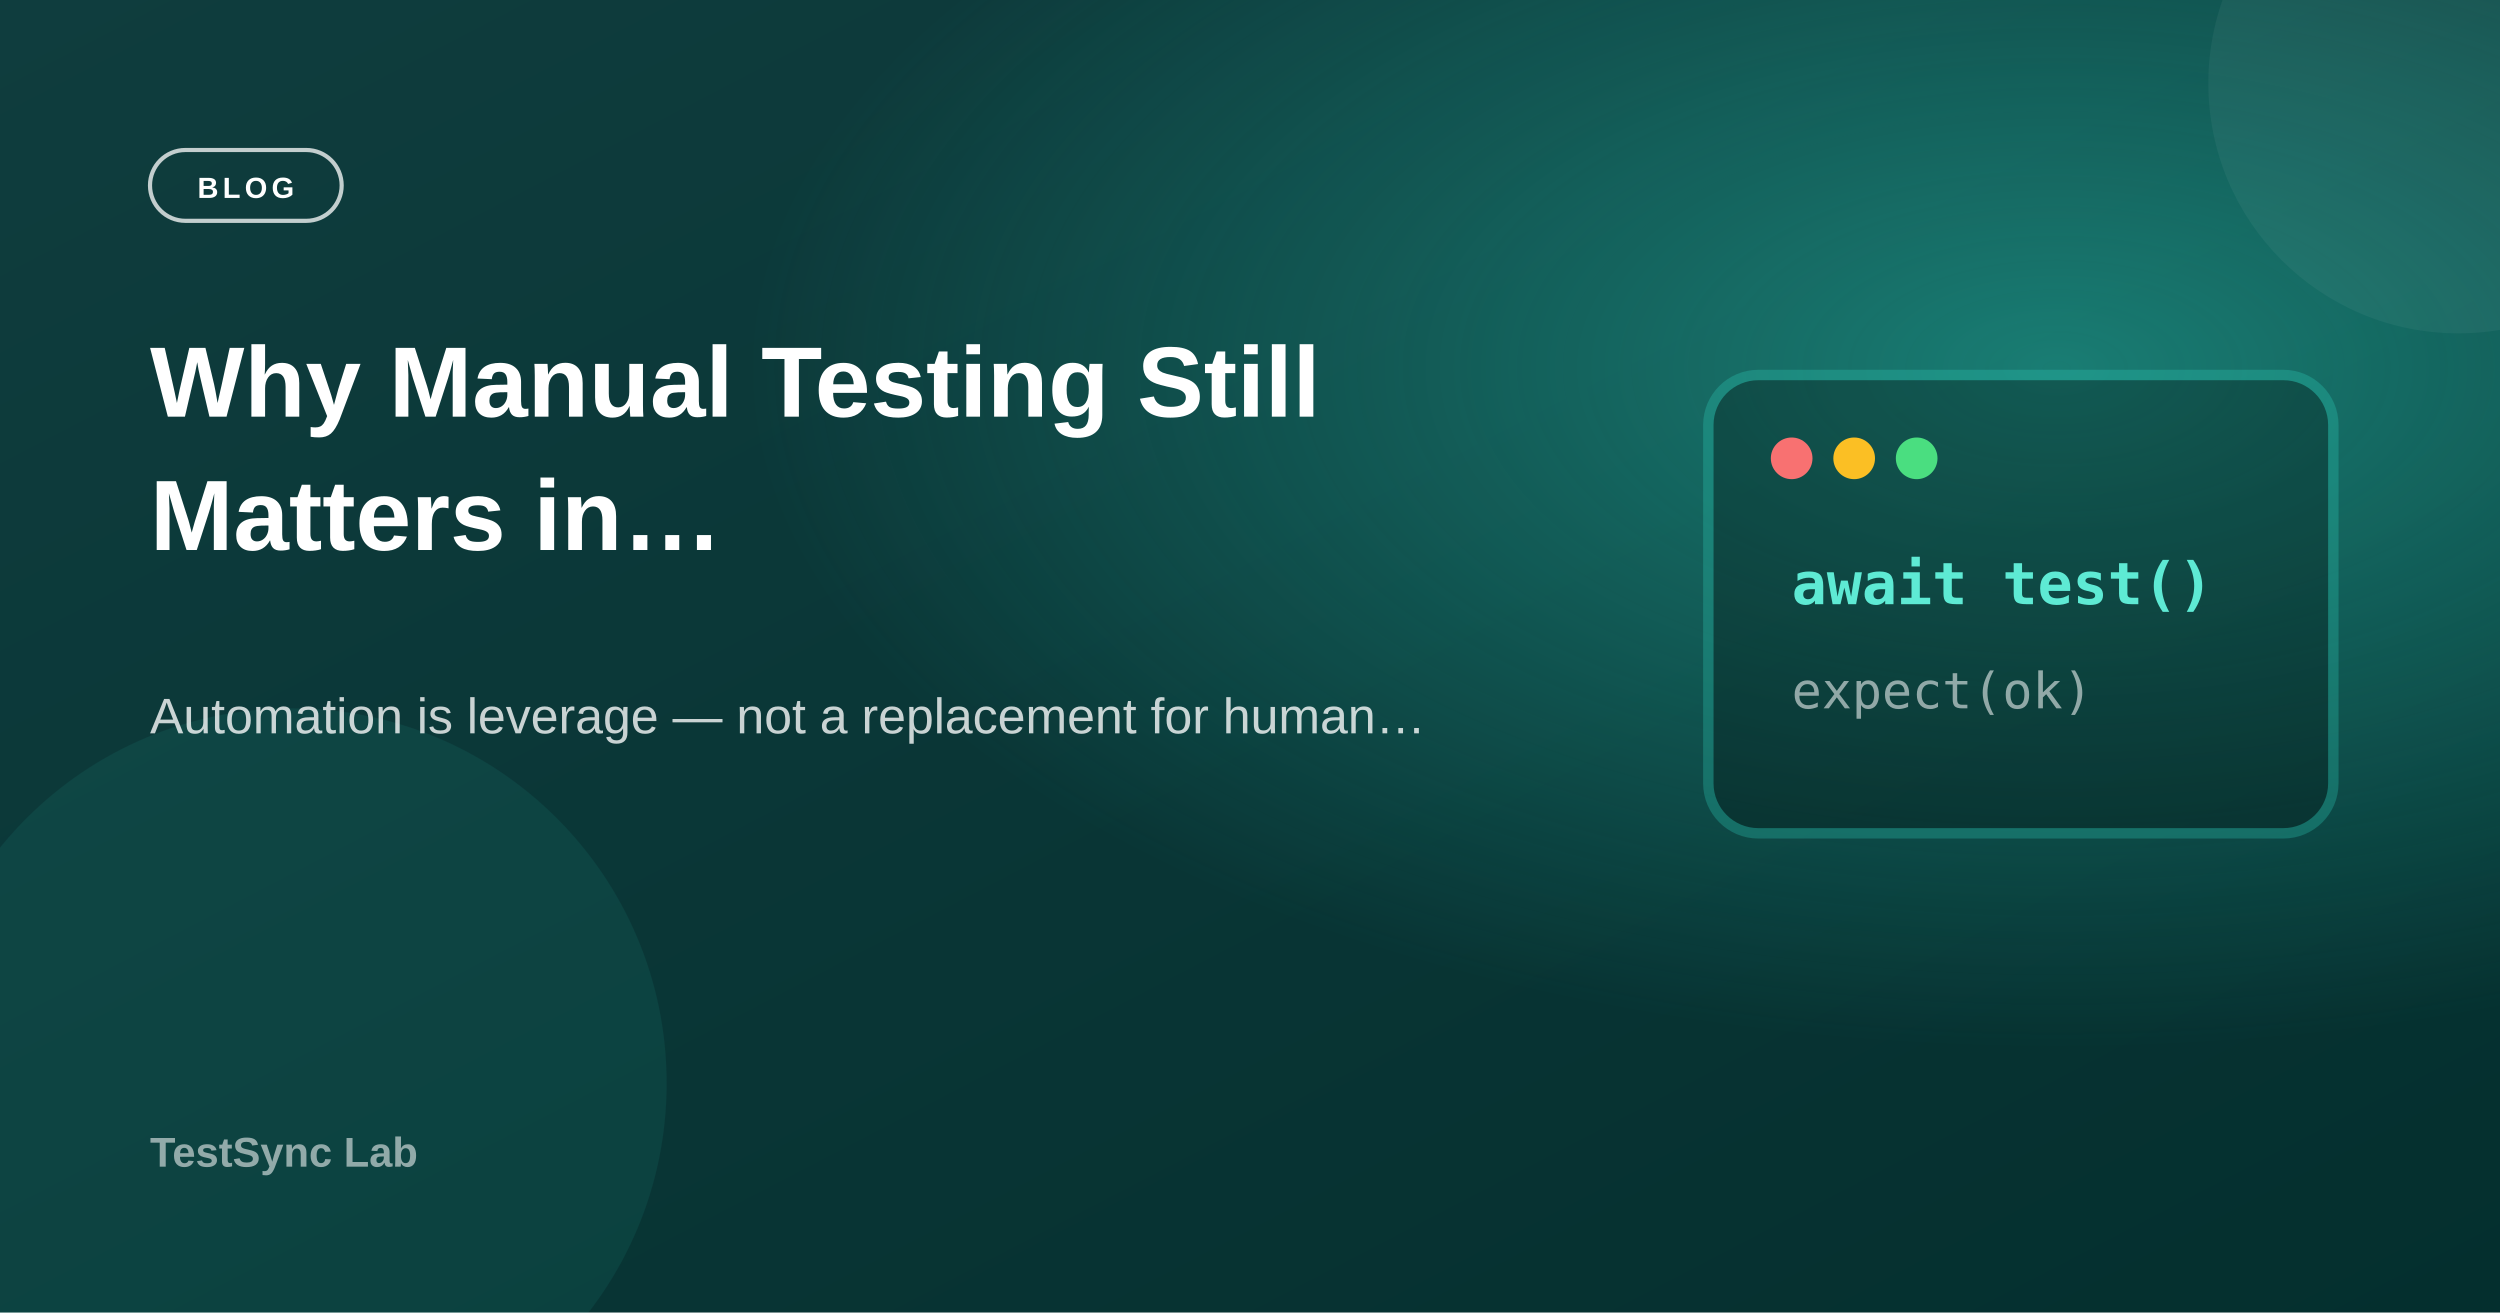
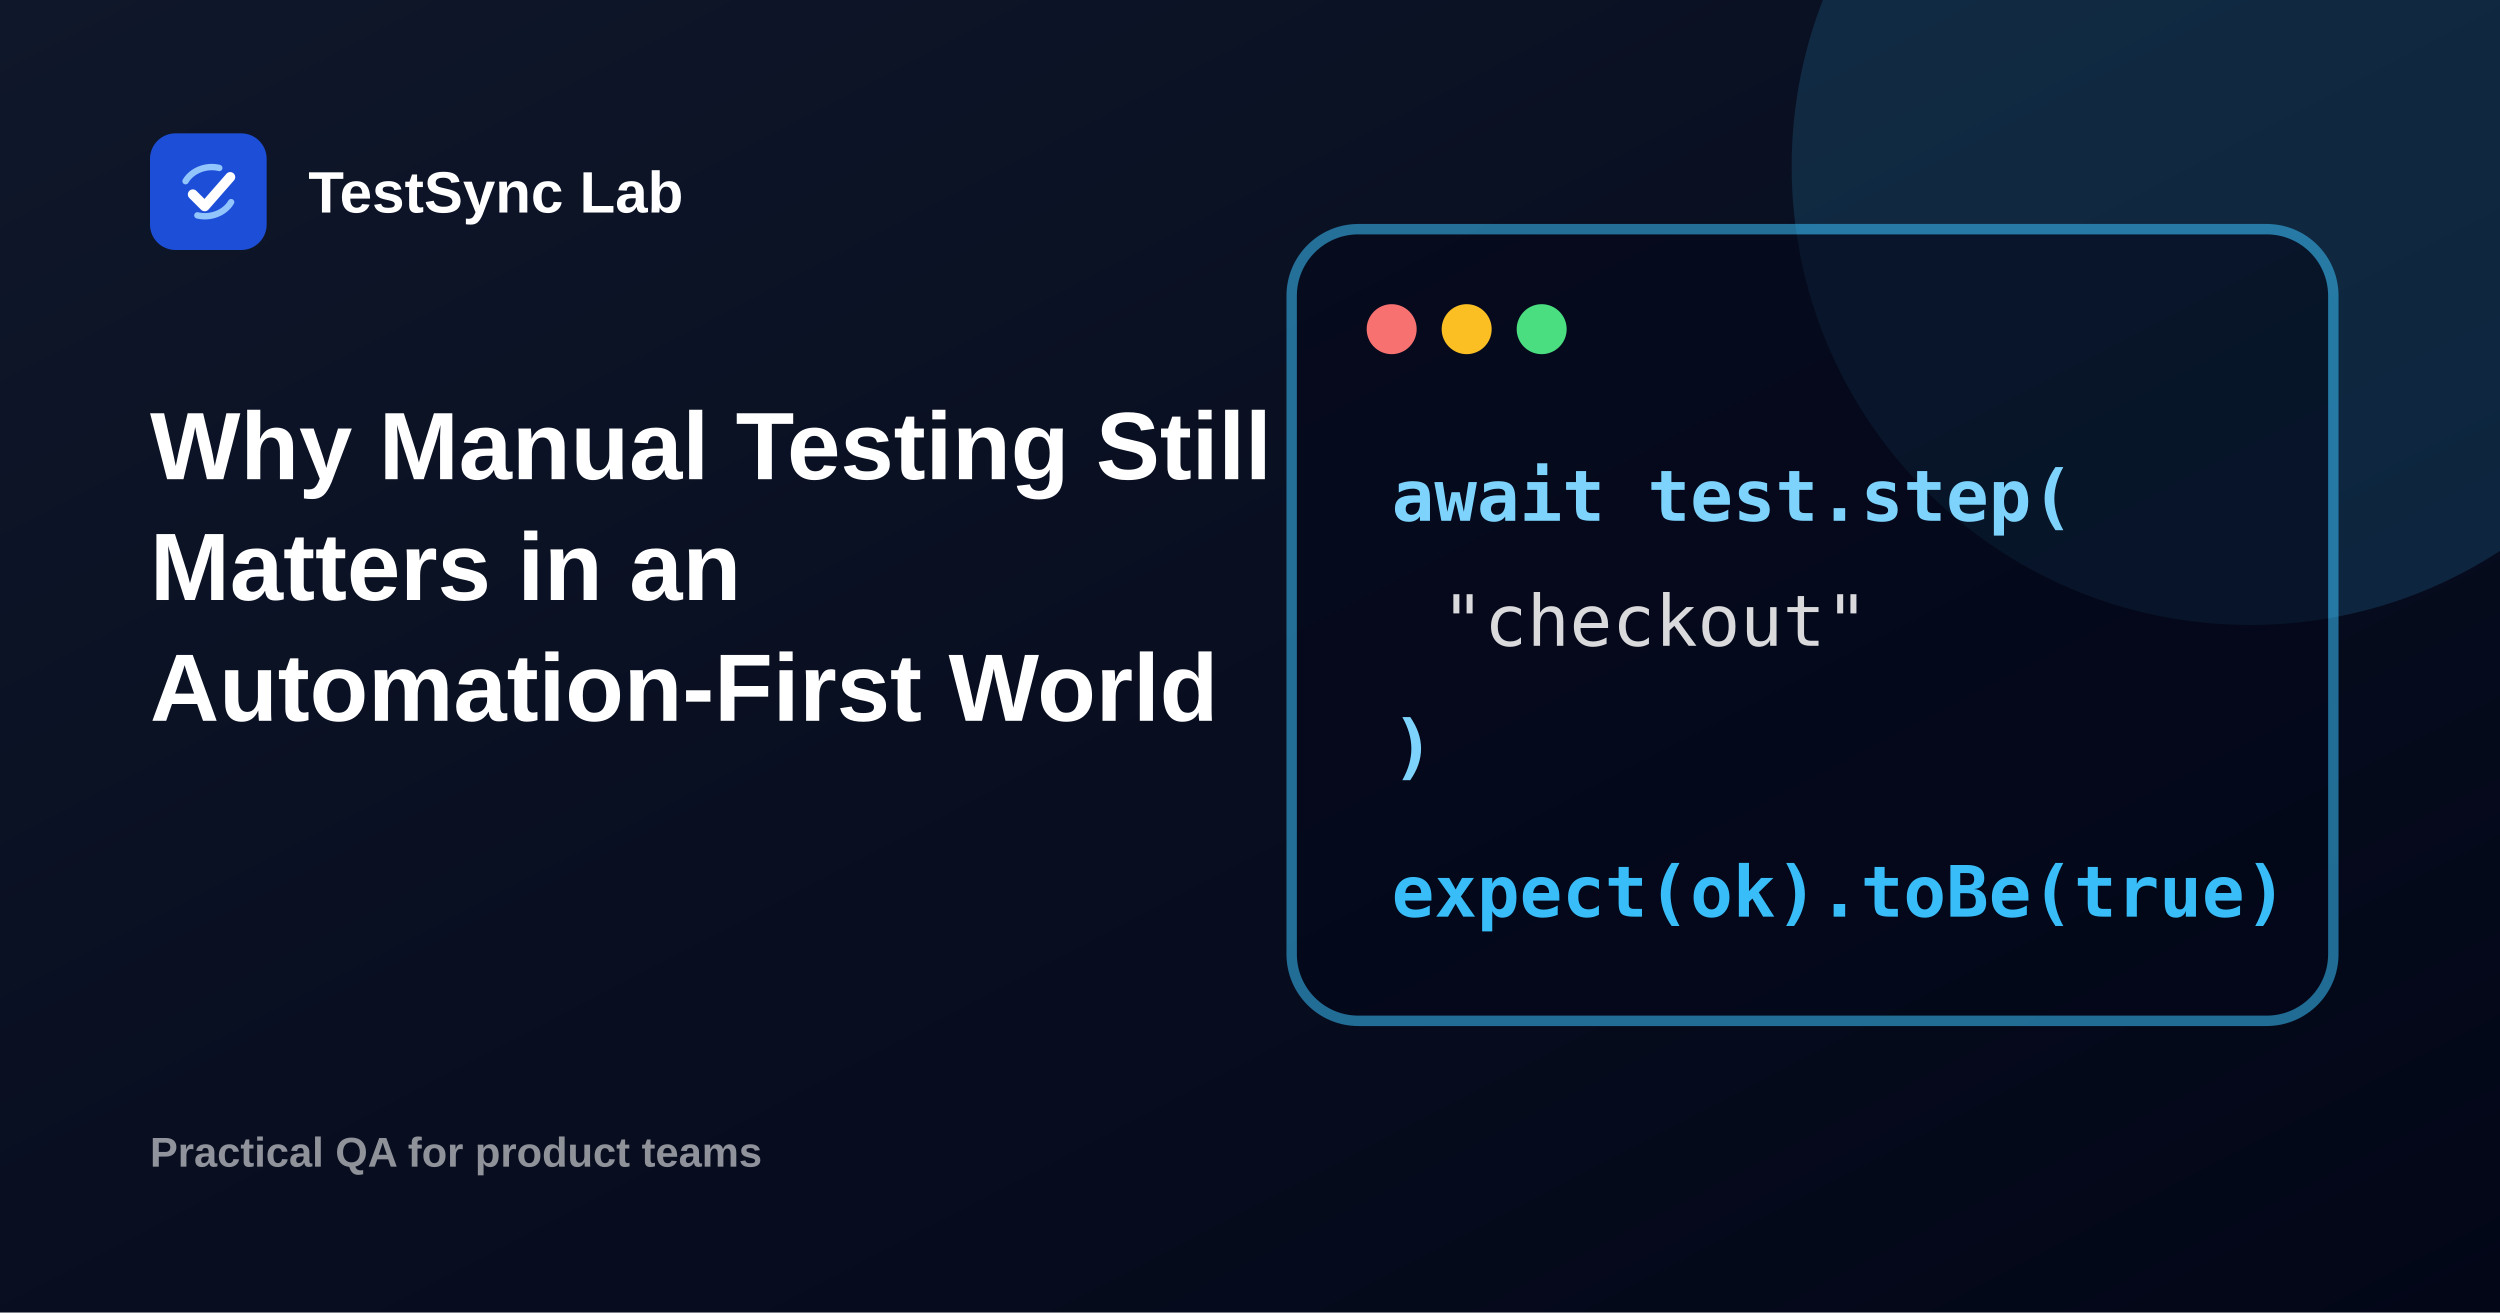
<svg xmlns="http://www.w3.org/2000/svg" width="1200" height="630" viewBox="0 0 1200 630" role="img" aria-label="Why Manual Testing Still Matters in an Automation-First World">
  <defs>
-     <linearGradient id="g" x1="0" y1="0" x2="1" y2="1">
-       <stop offset="0%" stop-color="#0F3D3E" />
-       <stop offset="100%" stop-color="#042F2E" />
+     <linearGradient id="bg" x1="0" y1="0" x2="1" y2="1">
+       <stop offset="0%" stop-color="#0F172A" />
+       <stop offset="100%" stop-color="#020617" />
    </linearGradient>
-     <radialGradient id="glow" cx="82%" cy="28%" r="52%">
-       <stop offset="0%" stop-color="#2DD4BF" stop-opacity="0.45" />
-       <stop offset="100%" stop-color="#2DD4BF" stop-opacity="0" />
-     </radialGradient>
  </defs>
-   <rect width="1200" height="630" fill="url(#g)" />
-   <rect width="1200" height="630" fill="url(#glow)" />
-   <circle cx="140" cy="520" r="180" fill="#2DD4BF" opacity="0.08" />
-   <circle cx="1180" cy="40" r="120" fill="#fff" opacity="0.05" />
-   <rect x="72" y="72" width="92" height="34" rx="17" fill="none" stroke="#fff" stroke-width="2" opacity="0.75" />
-   <text x="118" y="95" text-anchor="middle" fill="#fff" font-family="Arial, Helvetica, sans-serif" font-size="14" font-weight="700" letter-spacing="2">BLOG</text>
-   <text x="72" y="200" fill="#fff" font-family="Arial, Helvetica, sans-serif" font-size="48" font-weight="800">Why Manual Testing Still</text>
-   <text x="72" y="264" fill="#fff" font-family="Arial, Helvetica, sans-serif" font-size="48" font-weight="800">Matters in…</text>
-   <text x="72" y="352" fill="#fff" font-family="Arial, Helvetica, sans-serif" font-size="24" font-weight="500" opacity="0.78">Automation is leverage — not a replacement for human…</text>
-   <text x="72" y="560" fill="#fff" font-family="Arial, Helvetica, sans-serif" font-size="20" font-weight="600" opacity="0.55">TestSync Lab</text>
-   <rect x="820" y="180" width="300" height="220" rx="24" fill="#000" opacity="0.28" stroke="#2DD4BF" stroke-width="5" />
-   <circle cx="860" cy="220" r="10" fill="#F87171" />
-   <circle cx="890" cy="220" r="10" fill="#FBBF24" />
-   <circle cx="920" cy="220" r="10" fill="#4ADE80" />
-   <text x="860" y="290" fill="#5EEAD4" font-family="ui-monospace, Menlo, monospace" font-size="28" font-weight="700">await test()</text>
-   <text x="860" y="340" fill="#fff" opacity="0.55" font-family="ui-monospace, Menlo, monospace" font-size="24">expect(ok)</text>
+   <rect width="1200" height="630" fill="url(#bg)" />
+   <circle cx="1080" cy="80" r="220" fill="#38BDF8" opacity="0.15" />
+   <g transform="translate(72 64) scale(0.109375)">
+     <rect width="512" height="512" rx="112" fill="#1D4ED8" />
+     <path d="M156 210c28-48 92-72 148-58" fill="none" stroke="#93C5FD" stroke-width="28" stroke-linecap="round" />
+     <path d="M356 302c-28 48-92 72-148 58" fill="none" stroke="#93C5FD" stroke-width="28" stroke-linecap="round" />
+     <path d="M188 268l52 52 112-128" fill="none" stroke="#FFFFFF" stroke-width="44" stroke-linecap="round" stroke-linejoin="round" />
+   </g>
+   <text x="148" y="102" fill="#FFFFFF" font-family="Arial, Helvetica, sans-serif" font-size="28" font-weight="700">TestSync Lab</text>
+   <text x="72" y="230" fill="#FFFFFF" font-family="Arial, Helvetica, sans-serif" font-size="46" font-weight="800">Why Manual Testing Still</text>
+   <text x="72" y="288" fill="#FFFFFF" font-family="Arial, Helvetica, sans-serif" font-size="46" font-weight="800">Matters in an</text>
+   <text x="72" y="346" fill="#FFFFFF" font-family="Arial, Helvetica, sans-serif" font-size="46" font-weight="800">Automation-First World</text>
+   <text x="72" y="560" fill="#FFFFFF" opacity="0.55" font-family="Arial, Helvetica, sans-serif" font-size="20" font-weight="600">Practical QA for product teams</text>
+   <g transform="translate(620 110)">
+     <rect x="0" y="0" width="500" height="380" rx="32" fill="#020617" opacity="0.55" stroke="#38BDF8" stroke-width="5" />
+     <circle cx="48" cy="48" r="12" fill="#F87171" />
+     <circle cx="84" cy="48" r="12" fill="#FBBF24" />
+     <circle cx="120" cy="48" r="12" fill="#4ADE80" />
+     <text x="48" y="140" fill="#7DD3FC" font-family="ui-monospace, Menlo, monospace" font-size="34" font-weight="700">await test.step(</text>
+     <text x="72" y="200" fill="#FFFFFF" opacity="0.85" font-family="ui-monospace, Menlo, monospace" font-size="34">"checkout"</text>
+     <text x="48" y="260" fill="#7DD3FC" font-family="ui-monospace, Menlo, monospace" font-size="34" font-weight="700">)</text>
+     <text x="48" y="330" fill="#38BDF8" font-family="ui-monospace, Menlo, monospace" font-size="34" font-weight="700">expect(ok).toBe(true)</text>
+   </g>
</svg>
